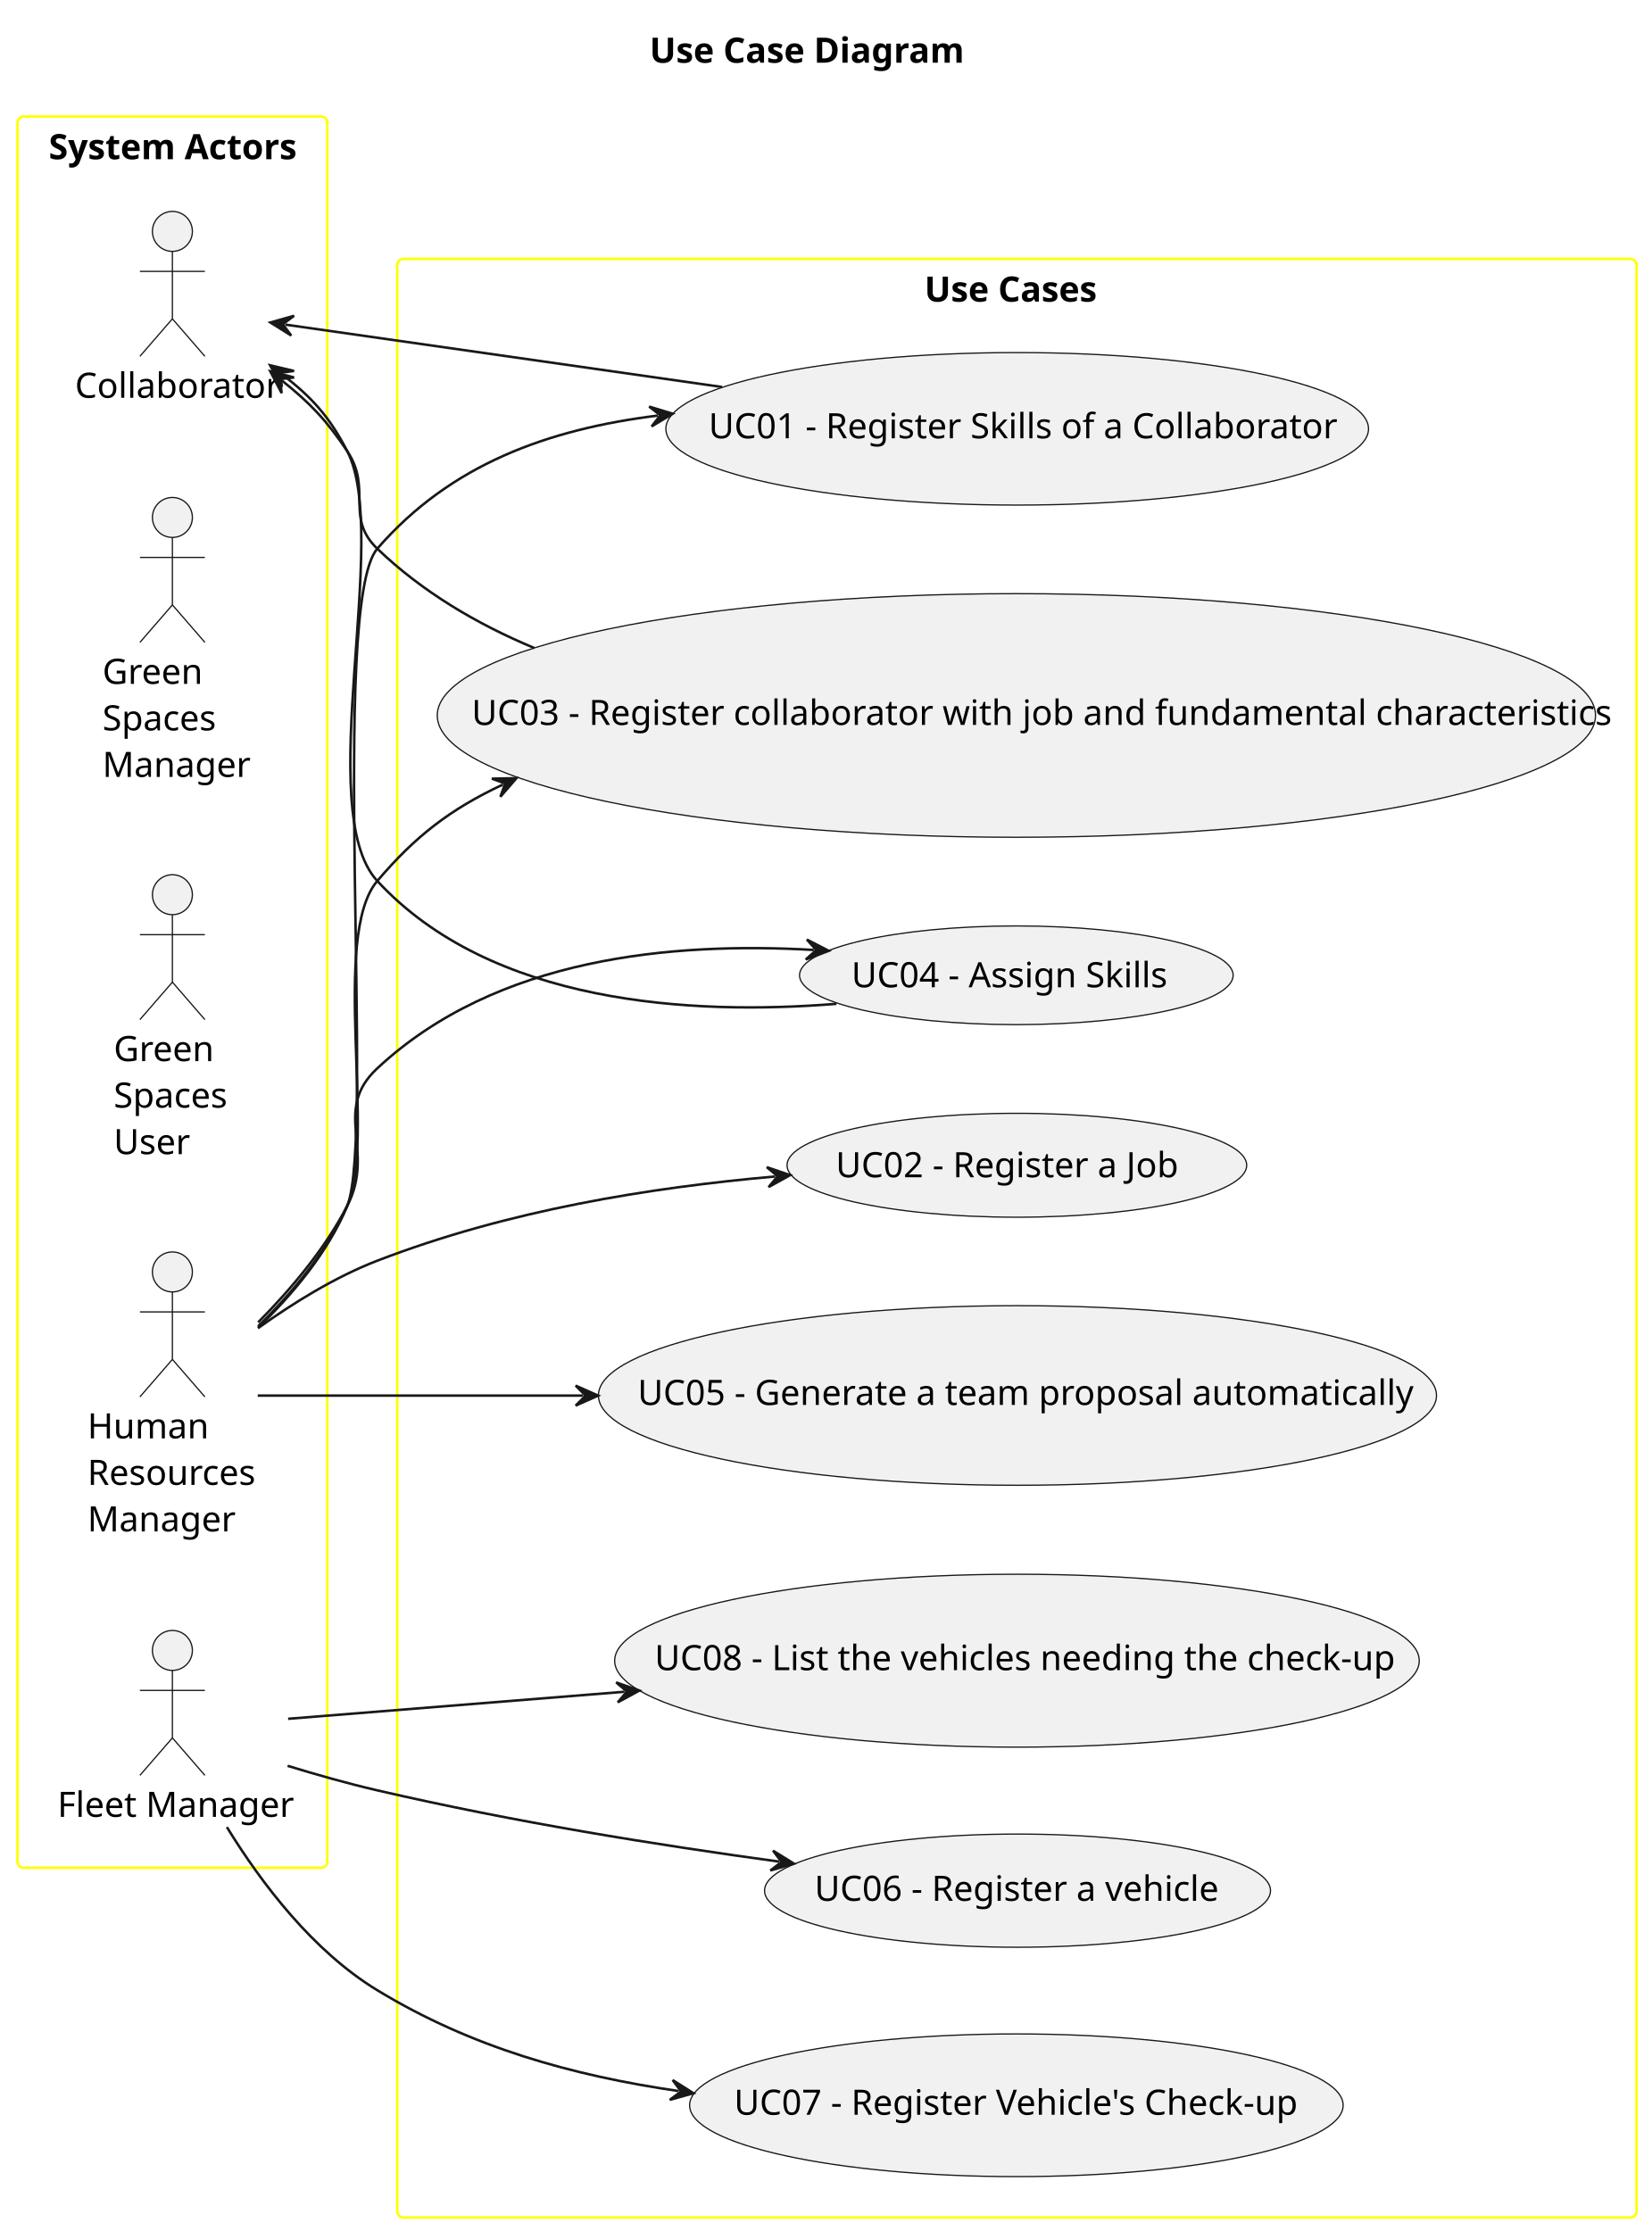
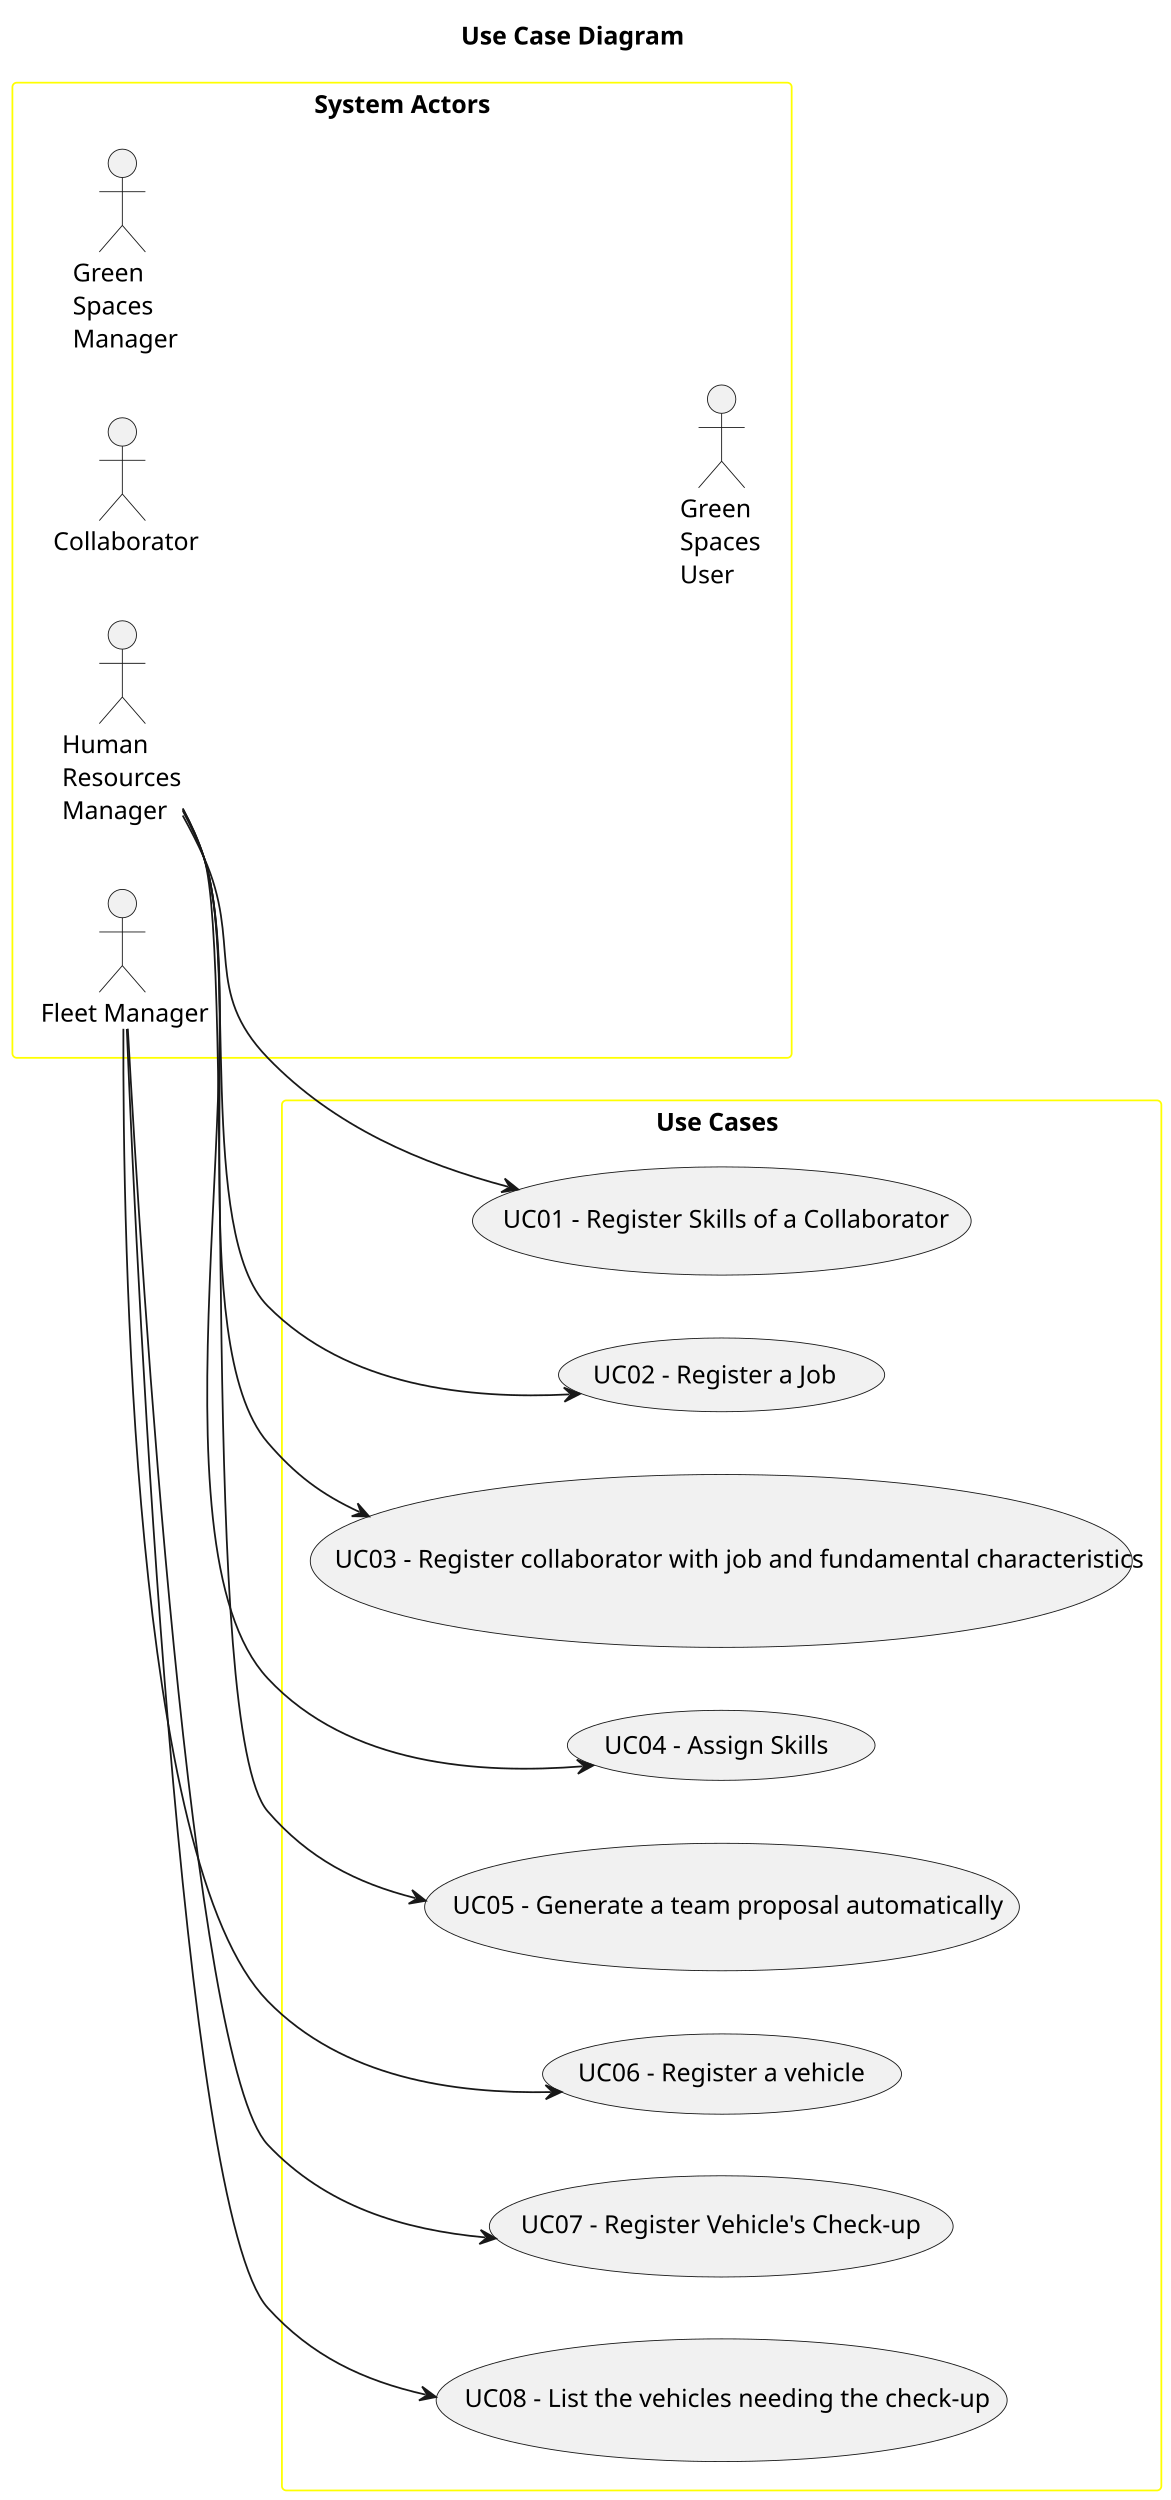
- <svg xmlns="http://www.w3.org/2000/svg" contentStyleType="text/css" height="893px" preserveAspectRatio="none" style="width:661px;height:893px;background:#FFFFFF;" version="1.1" viewBox="0 0 661 893" width="661px" zoomAndPan="magnify">
+ <svg xmlns="http://www.w3.org/2000/svg" contentStyleType="text/css" height="705px" preserveAspectRatio="none" style="width:330px;height:705px;background:#FFFFFF;" version="1.1" viewBox="0 0 330 705" width="330.5px" zoomAndPan="magnify">
  <defs />
  <g>
-     <text fill="#000000" font-family="sans-serif" font-size="14" font-weight="bold" lengthAdjust="spacing" textLength="127" x="260" y="25.107">Use Case Diagram</text>
+     <text fill="#000000" font-family="sans-serif" font-size="7" font-weight="bold" lengthAdjust="spacing" textLength="63.5" x="130" y="12.554">Use Case Diagram</text>
    <g id="cluster_actors">
-       <rect fill="none" height="701" rx="2.5" ry="2.5" style="stroke:#FFFF00;stroke-width:1.0;" width="124" x="7" y="46.621" />
-       <text fill="#000000" font-family="sans-serif" font-size="14" font-weight="bold" lengthAdjust="spacing" textLength="99" x="19.5" y="63.728">System Actors</text>
+       <rect fill="none" height="275" rx="1.25" ry="1.25" style="stroke:#FFFF00;stroke-width:0.5;" width="219.75" x="3.5" y="23.311" />
+       <text fill="#000000" font-family="sans-serif" font-size="7" font-weight="bold" lengthAdjust="spacing" textLength="49.5" x="88.625" y="31.864">System Actors</text>
    </g>
    <g id="cluster_usecases">
-       <rect fill="none" height="784" rx="2.5" ry="2.5" style="stroke:#FFFF00;stroke-width:1.0;" width="496" x="159" y="103.621" />
-       <text fill="#000000" font-family="sans-serif" font-size="14" font-weight="bold" lengthAdjust="spacing" textLength="74" x="370" y="120.728">Use Cases</text>
+       <rect fill="none" height="392" rx="1.25" ry="1.25" style="stroke:#FFFF00;stroke-width:0.5;" width="248" x="79.5" y="310.31" />
+       <text fill="#000000" font-family="sans-serif" font-size="7" font-weight="bold" lengthAdjust="spacing" textLength="37" x="185" y="318.864">Use Cases</text>
    </g>
    <g id="elem_Collaborator">
-       <ellipse cx="69" cy="92.621" fill="#F1F1F1" rx="8" ry="8" style="stroke:#181818;stroke-width:0.5;" />
-       <path d="M69,100.621 L69,127.621 M56,108.621 L82,108.621 M69,127.621 L56,142.621 M69,127.621 L82,142.621 " fill="none" style="stroke:#181818;stroke-width:0.5;" />
-       <text fill="#000000" font-family="sans-serif" font-size="14" lengthAdjust="spacing" textLength="78" x="30" y="159.228">Collaborator</text>
+       <ellipse cx="34.5" cy="121.811" fill="#F1F1F1" rx="4" ry="4" style="stroke:#181818;stroke-width:0.25;" />
+       <path d="M34.5,125.811 L34.5,139.31 M28,129.81 L41,129.81 M34.5,139.31 L28,146.81 M34.5,139.31 L41,146.81 " fill="none" style="stroke:#181818;stroke-width:0.25;" />
+       <text fill="#000000" font-family="sans-serif" font-size="7" lengthAdjust="spacing" textLength="39" x="15" y="155.114">Collaborator</text>
    </g>
    <g id="elem_GSM">
-       <ellipse cx="69" cy="207.121" fill="#F1F1F1" rx="8" ry="8" style="stroke:#181818;stroke-width:0.5;" />
-       <path d="M69,215.121 L69,242.121 M56,223.121 L82,223.121 M69,242.121 L56,257.121 M69,242.121 L82,257.121 " fill="none" style="stroke:#181818;stroke-width:0.5;" />
-       <text fill="#000000" font-family="sans-serif" font-size="14" lengthAdjust="spacing" textLength="40" x="41" y="273.728">Green</text>
-       <text fill="#000000" font-family="sans-serif" font-size="14" lengthAdjust="spacing" textLength="47" x="41" y="292.35">Spaces</text>
-       <text fill="#000000" font-family="sans-serif" font-size="14" lengthAdjust="spacing" textLength="56" x="41" y="310.971">Manager</text>
+       <ellipse cx="34.5" cy="46.06" fill="#F1F1F1" rx="4" ry="4" style="stroke:#181818;stroke-width:0.25;" />
+       <path d="M34.5,50.06 L34.5,63.56 M28,54.06 L41,54.06 M34.5,63.56 L28,71.061 M34.5,63.56 L41,71.061 " fill="none" style="stroke:#181818;stroke-width:0.25;" />
+       <text fill="#000000" font-family="sans-serif" font-size="7" lengthAdjust="spacing" textLength="20" x="20.5" y="79.364">Green</text>
+       <text fill="#000000" font-family="sans-serif" font-size="7" lengthAdjust="spacing" textLength="23.5" x="20.5" y="88.675">Spaces</text>
+       <text fill="#000000" font-family="sans-serif" font-size="7" lengthAdjust="spacing" textLength="28" x="20.5" y="97.985">Manager</text>
    </g>
    <g id="elem_GSU">
-       <ellipse cx="69" cy="358.121" fill="#F1F1F1" rx="8" ry="8" style="stroke:#181818;stroke-width:0.5;" />
-       <path d="M69,366.121 L69,393.121 M56,374.121 L82,374.121 M69,393.121 L56,408.121 M69,393.121 L82,408.121 " fill="none" style="stroke:#181818;stroke-width:0.5;" />
-       <text fill="#000000" font-family="sans-serif" font-size="14" lengthAdjust="spacing" textLength="40" x="45.5" y="424.728">Green</text>
-       <text fill="#000000" font-family="sans-serif" font-size="14" lengthAdjust="spacing" textLength="47" x="45.5" y="443.35">Spaces</text>
-       <text fill="#000000" font-family="sans-serif" font-size="14" lengthAdjust="spacing" textLength="29" x="45.5" y="461.971">User</text>
+       <ellipse cx="203.5" cy="112.561" fill="#F1F1F1" rx="4" ry="4" style="stroke:#181818;stroke-width:0.25;" />
+       <path d="M203.5,116.561 L203.5,130.06 M197,120.561 L210,120.561 M203.5,130.06 L197,137.56 M203.5,130.06 L210,137.56 " fill="none" style="stroke:#181818;stroke-width:0.25;" />
+       <text fill="#000000" font-family="sans-serif" font-size="7" lengthAdjust="spacing" textLength="20" x="191.75" y="145.864">Green</text>
+       <text fill="#000000" font-family="sans-serif" font-size="7" lengthAdjust="spacing" textLength="23.5" x="191.75" y="155.175">Spaces</text>
+       <text fill="#000000" font-family="sans-serif" font-size="7" lengthAdjust="spacing" textLength="14.5" x="191.75" y="164.485">User</text>
    </g>
    <g id="elem_HRM">
-       <ellipse cx="69" cy="509.121" fill="#F1F1F1" rx="8" ry="8" style="stroke:#181818;stroke-width:0.5;" />
-       <path d="M69,517.121 L69,544.121 M56,525.121 L82,525.121 M69,544.121 L56,559.121 M69,544.121 L82,559.121 " fill="none" style="stroke:#181818;stroke-width:0.5;" />
-       <text fill="#000000" font-family="sans-serif" font-size="14" lengthAdjust="spacing" textLength="44" x="35" y="575.729">Human</text>
-       <text fill="#000000" font-family="sans-serif" font-size="14" lengthAdjust="spacing" textLength="68" x="35" y="594.35">Resources</text>
-       <text fill="#000000" font-family="sans-serif" font-size="14" lengthAdjust="spacing" textLength="56" x="35" y="612.971">Manager</text>
+       <ellipse cx="34.5" cy="179.06" fill="#F1F1F1" rx="4" ry="4" style="stroke:#181818;stroke-width:0.25;" />
+       <path d="M34.5,183.06 L34.5,196.56 M28,187.06 L41,187.06 M34.5,196.56 L28,204.06 M34.5,196.56 L41,204.06 " fill="none" style="stroke:#181818;stroke-width:0.25;" />
+       <text fill="#000000" font-family="sans-serif" font-size="7" lengthAdjust="spacing" textLength="22" x="17.5" y="212.364">Human</text>
+       <text fill="#000000" font-family="sans-serif" font-size="7" lengthAdjust="spacing" textLength="34" x="17.5" y="221.675">Resources</text>
+       <text fill="#000000" font-family="sans-serif" font-size="7" lengthAdjust="spacing" textLength="28" x="17.5" y="230.985">Manager</text>
    </g>
    <g id="elem_FM">
-       <ellipse cx="69" cy="660.621" fill="#F1F1F1" rx="8" ry="8" style="stroke:#181818;stroke-width:0.5;" />
-       <path d="M69,668.621 L69,695.621 M56,676.621 L82,676.621 M69,695.621 L56,710.621 M69,695.621 L82,710.621 " fill="none" style="stroke:#181818;stroke-width:0.5;" />
-       <text fill="#000000" font-family="sans-serif" font-size="14" lengthAdjust="spacing" textLength="92" x="23" y="727.229">Fleet Manager</text>
+       <ellipse cx="34.5" cy="254.81" fill="#F1F1F1" rx="4" ry="4" style="stroke:#181818;stroke-width:0.25;" />
+       <path d="M34.5,258.81 L34.5,272.31 M28,262.81 L41,262.81 M34.5,272.31 L28,279.81 M34.5,272.31 L41,279.81 " fill="none" style="stroke:#181818;stroke-width:0.25;" />
+       <text fill="#000000" font-family="sans-serif" font-size="7" lengthAdjust="spacing" textLength="46" x="11.5" y="288.114">Fleet Manager</text>
    </g>
    <g id="elem_UC01">
-       <ellipse cx="407.113" cy="171.644" fill="#F1F1F1" rx="140.613" ry="30.523" style="stroke:#181818;stroke-width:0.5;" />
-       <text fill="#000000" font-family="sans-serif" font-size="14" lengthAdjust="spacing" textLength="247" x="283.613" y="175.441">UC01 - Register Skills of a Collaborator</text>
+       <ellipse cx="203.557" cy="344.322" fill="#F1F1F1" rx="70.307" ry="15.261" style="stroke:#181818;stroke-width:0.25;" />
+       <text fill="#000000" font-family="sans-serif" font-size="7" lengthAdjust="spacing" textLength="123.5" x="141.807" y="346.22">UC01 - Register Skills of a Collaborator</text>
    </g>
    <g id="elem_UC02">
-       <ellipse cx="406.98" cy="466.417" fill="#F1F1F1" rx="91.98" ry="20.796" style="stroke:#181818;stroke-width:0.5;" />
-       <text fill="#000000" font-family="sans-serif" font-size="14" lengthAdjust="spacing" textLength="139" x="334.48" y="471.221">UC02 - Register a Job</text>
+       <ellipse cx="203.49" cy="387.709" fill="#F1F1F1" rx="45.99" ry="10.398" style="stroke:#181818;stroke-width:0.25;" />
+       <text fill="#000000" font-family="sans-serif" font-size="7" lengthAdjust="spacing" textLength="69.5" x="167.24" y="390.11">UC02 - Register a Job</text>
    </g>
    <g id="elem_UC03">
-       <ellipse cx="406.786" cy="286.378" fill="#F1F1F1" rx="231.786" ry="48.757" style="stroke:#181818;stroke-width:0.5;" />
-       <text fill="#000000" font-family="sans-serif" font-size="14" lengthAdjust="spacing" textLength="436" x="188.786" y="290.175">UC03 - Register collaborator with job and fundamental characteristics</text>
+       <ellipse cx="203.393" cy="440.189" fill="#F1F1F1" rx="115.893" ry="24.379" style="stroke:#181818;stroke-width:0.25;" />
+       <text fill="#000000" font-family="sans-serif" font-size="7" lengthAdjust="spacing" textLength="218" x="94.393" y="442.088">UC03 - Register collaborator with job and fundamental characteristics</text>
    </g>
    <g id="elem_UC04">
-       <ellipse cx="406.769" cy="390.375" fill="#F1F1F1" rx="86.769" ry="19.754" style="stroke:#181818;stroke-width:0.5;" />
-       <text fill="#000000" font-family="sans-serif" font-size="14" lengthAdjust="spacing" textLength="126" x="340.769" y="395.179">UC04 - Assign Skills</text>
+       <ellipse cx="203.384" cy="492.187" fill="#F1F1F1" rx="43.384" ry="9.877" style="stroke:#181818;stroke-width:0.25;" />
+       <text fill="#000000" font-family="sans-serif" font-size="7" lengthAdjust="spacing" textLength="63" x="170.384" y="494.589">UC04 - Assign Skills</text>
    </g>
    <g id="elem_UC05">
-       <ellipse cx="407.215" cy="558.564" fill="#F1F1F1" rx="167.715" ry="35.943" style="stroke:#181818;stroke-width:0.5;" />
-       <text fill="#000000" font-family="sans-serif" font-size="14" lengthAdjust="spacing" textLength="300" x="255.215" y="562.361">UC05 - Generate a team proposal automatically</text>
+       <ellipse cx="203.608" cy="537.782" fill="#F1F1F1" rx="83.858" ry="17.971" style="stroke:#181818;stroke-width:0.25;" />
+       <text fill="#000000" font-family="sans-serif" font-size="7" lengthAdjust="spacing" textLength="150" x="127.608" y="539.681">UC05 - Generate a team proposal automatically</text>
    </g>
    <g id="elem_UC06">
-       <ellipse cx="407.244" cy="756.77" fill="#F1F1F1" rx="101.244" ry="22.649" style="stroke:#181818;stroke-width:0.5;" />
-       <text fill="#000000" font-family="sans-serif" font-size="14" lengthAdjust="spacing" textLength="161" x="325.999" y="760.843">UC06 - Register a vehicle</text>
+       <ellipse cx="203.622" cy="584.885" fill="#F1F1F1" rx="50.622" ry="11.324" style="stroke:#181818;stroke-width:0.25;" />
+       <text fill="#000000" font-family="sans-serif" font-size="7" lengthAdjust="spacing" textLength="80.5" x="163" y="586.922">UC06 - Register a vehicle</text>
    </g>
    <g id="elem_UC07">
-       <ellipse cx="406.782" cy="842.677" fill="#F1F1F1" rx="130.782" ry="28.556" style="stroke:#181818;stroke-width:0.5;" />
-       <text fill="#000000" font-family="sans-serif" font-size="14" lengthAdjust="spacing" textLength="226" x="293.782" y="846.474">UC07 - Register Vehicle's Check-up</text>
+       <ellipse cx="203.391" cy="627.839" fill="#F1F1F1" rx="65.391" ry="14.278" style="stroke:#181818;stroke-width:0.25;" />
+       <text fill="#000000" font-family="sans-serif" font-size="7" lengthAdjust="spacing" textLength="113" x="146.891" y="629.737">UC07 - Register Vehicle's Check-up</text>
    </g>
    <g id="elem_UC08">
-       <ellipse cx="407.013" cy="664.724" fill="#F1F1F1" rx="161.013" ry="34.603" style="stroke:#181818;stroke-width:0.5;" />
-       <text fill="#000000" font-family="sans-serif" font-size="14" lengthAdjust="spacing" textLength="290" x="262.013" y="668.521">UC08 - List the vehicles needing the check-up</text>
+       <ellipse cx="203.507" cy="676.862" fill="#F1F1F1" rx="80.507" ry="17.301" style="stroke:#181818;stroke-width:0.25;" />
+       <text fill="#000000" font-family="sans-serif" font-size="7" lengthAdjust="spacing" textLength="145" x="131.007" y="678.76">UC08 - List the vehicles needing the check-up</text>
    </g>
    <g id="link_HRM_UC01">
-       <path d="M103.35,531.401 C116.97,518.221 131.32,501.241 139,482.621 C150.16,455.581 131.82,241.711 151,219.621 C180.32,185.861 219.276,171.811 263.286,166.341 " fill="none" id="HRM-to-UC01" style="stroke:#181818;stroke-width:1.0;" />
-       <polygon fill="#181818" points="269.24,165.601,259.815,162.742,264.278,166.218,260.802,170.681,269.24,165.601" style="stroke:#181818;stroke-width:1.0;" />
-     </g>
-     <g id="link_UC01_Collaborator">
-       <path d="M289.02,154.911 C225.82,145.881 157.93,136.179 114.16,129.929 " fill="none" id="UC01-to-Collaborator" style="stroke:#181818;stroke-width:1.0;" />
-       <polygon fill="#181818" points="108.22,129.081,116.564,134.313,113.17,129.788,117.695,126.394,108.22,129.081" style="stroke:#181818;stroke-width:1.0;" />
+       <path d="M51.525,229.976 C53.68,233.87 55.745,237.891 57.5,241.81 C68.285,265.861 57.22,279.325 75.5,298.31 C94.15,317.675 118.645,328.154 143.27,334.664 " fill="none" id="HRM-to-UC01" style="stroke:#181818;stroke-width:0.5;" />
+       <polygon fill="#181818" points="146.17,335.43,142.331,332.347,143.753,334.792,141.308,336.214,146.17,335.43" style="stroke:#181818;stroke-width:0.5;" />
    </g>
    <g id="link_HRM_UC02">
-       <path d="M103.23,531.651 C117.21,521.631 134.13,511.131 151,504.621 C203.62,484.331 260.243,475.342 310.243,470.902 " fill="none" id="HRM-to-UC02" style="stroke:#181818;stroke-width:1.0;" />
-       <polygon fill="#181818" points="316.22,470.371,306.901,467.183,311.24,470.813,307.609,475.151,316.22,470.371" style="stroke:#181818;stroke-width:1.0;" />
+       <path d="M51.575,228.685 C53.86,232.93 55.95,237.4 57.5,241.81 C66.915,268.601 55.525,348.13 75.5,368.31 C98.025,391.07 132.174,394.64 160.574,393.22 " fill="none" id="HRM-to-UC02" style="stroke:#181818;stroke-width:0.5;" />
+       <polygon fill="#181818" points="163.57,393.07,158.976,391.298,161.073,393.195,159.175,395.293,163.57,393.07" style="stroke:#181818;stroke-width:0.5;" />
    </g>
    <g id="link_HRM_UC03">
-       <path d="M103.3,530.871 C116.75,517.721 130.96,500.891 139,482.621 C150.69,456.071 132.2,374.721 151,352.621 C166.18,334.771 180.077,323.968 201.278,314.028 " fill="none" id="HRM-to-UC03" style="stroke:#181818;stroke-width:1.0;" />
-       <polygon fill="#181818" points="206.71,311.481,196.863,311.68,202.183,313.604,200.259,318.923,206.71,311.481" style="stroke:#181818;stroke-width:1.0;" />
-     </g>
-     <g id="link_UC03_Collaborator">
-       <path d="M213.89,259.401 C190.7,249.721 168.92,236.811 151,219.621 C137.91,207.071 149.08,195.701 139,180.621 C130.88,168.481 124.115,161.306 112.865,152.357 " fill="none" id="UC03-to-Collaborator" style="stroke:#181818;stroke-width:1.0;" />
-       <polygon fill="#181818" points="108.17,148.621,112.723,157.355,112.083,151.734,117.703,151.094,108.17,148.621" style="stroke:#181818;stroke-width:1.0;" />
+       <path d="M51.59,228.435 C53.905,232.745 55.995,237.3 57.5,241.81 C69.16,276.805 51.42,378.87 75.5,406.81 C83.305,415.87 90.511,421.368 101.376,426.383 " fill="none" id="HRM-to-UC03" style="stroke:#181818;stroke-width:0.5;" />
+       <polygon fill="#181818" points="104.1,427.64,100.852,423.939,101.83,426.593,99.176,427.571,104.1,427.64" style="stroke:#181818;stroke-width:0.5;" />
    </g>
    <g id="link_HRM_UC04">
-       <path d="M103.32,529.301 C116.27,516.231 130.1,499.891 139,482.621 C150.46,460.381 132.69,444.671 151,427.621 C198.79,383.101 269.02,376.988 325.7,380.238 " fill="none" id="HRM-to-UC04" style="stroke:#181818;stroke-width:1.0;" />
-       <polygon fill="#181818" points="331.69,380.581,322.934,376.072,326.698,380.295,322.476,384.059,331.69,380.581" style="stroke:#181818;stroke-width:1.0;" />
-     </g>
-     <g id="link_UC04_Collaborator">
-       <path d="M334.78,401.801 C276.56,406.501 196.66,402.001 151,352.621 C124.99,324.491 156.52,214.691 139,180.621 C131.96,166.941 124.821,158.959 112.861,149.839 " fill="none" id="UC04-to-Collaborator" style="stroke:#181818;stroke-width:1.0;" />
-       <polygon fill="#181818" points="108.09,146.201,112.821,154.839,112.066,149.233,117.672,148.478,108.09,146.201" style="stroke:#181818;stroke-width:1.0;" />
+       <path d="M51.6,228.185 C53.945,232.565 56.045,237.206 57.5,241.81 C73.05,291.01 40.32,435.565 75.5,473.31 C98.39,497.865 135.239,500.408 164.304,498.103 " fill="none" id="HRM-to-UC04" style="stroke:#181818;stroke-width:0.5;" />
+       <polygon fill="#181818" points="167.295,497.865,162.651,496.228,164.803,498.063,162.967,500.215,167.295,497.865" style="stroke:#181818;stroke-width:0.5;" />
    </g>
    <g id="link_HRM_UC05">
-       <path d="M103.14,558.621 C135.59,558.621 181.58,558.621 233.39,558.621 " fill="none" id="HRM-to-UC05" style="stroke:#181818;stroke-width:1.0;" />
-       <polygon fill="#181818" points="239.39,558.621,230.39,554.621,234.39,558.621,230.39,562.621,239.39,558.621" style="stroke:#181818;stroke-width:1.0;" />
+       <path d="M51.53,227.965 C53.915,232.405 56.045,237.125 57.5,241.81 C66.375,270.421 55.875,488.18 75.5,510.81 C86.95,524.015 100.197,530.973 117.167,535.278 " fill="none" id="HRM-to-UC05" style="stroke:#181818;stroke-width:0.5;" />
+       <polygon fill="#181818" points="120.075,536.015,116.205,532.97,117.652,535.401,115.221,536.848,120.075,536.015" style="stroke:#181818;stroke-width:0.5;" />
    </g>
    <g id="link_FM_UC06">
-       <path d="M115.1,706.801 C126.71,710.361 139.24,713.901 151,716.621 C205.9,729.331 262.445,738.387 311.825,745.147 " fill="none" id="FM-to-UC06" style="stroke:#181818;stroke-width:1.0;" />
-       <polygon fill="#181818" points="317.77,745.961,309.396,740.777,312.816,745.283,308.311,748.703,317.77,745.961" style="stroke:#181818;stroke-width:1.0;" />
+       <path d="M34.795,290.13 C34.605,349.68 37.365,525.306 75.5,564.311 C96.58,585.87 127.706,590.492 155.345,589.967 " fill="none" id="FM-to-UC06" style="stroke:#181818;stroke-width:0.5;" />
+       <polygon fill="#181818" points="158.345,589.91,153.808,587.996,155.845,589.958,153.884,591.996,158.345,589.91" style="stroke:#181818;stroke-width:0.5;" />
    </g>
    <g id="link_FM_UC07">
-       <path d="M90.8,731.331 C104.78,754.041 125.32,781.021 151,796.621 C188.67,819.521 228.933,830.755 271.613,836.985 " fill="none" id="FM-to-UC07" style="stroke:#181818;stroke-width:1.0;" />
-       <polygon fill="#181818" points="277.55,837.851,269.222,832.593,272.602,837.129,268.067,840.509,277.55,837.851" style="stroke:#181818;stroke-width:1.0;" />
+       <path d="M36.045,290.101 C39.83,358.466 53.77,581.78 75.5,604.811 C91.865,622.15 113.548,628.799 136.843,630.959 " fill="none" id="FM-to-UC07" style="stroke:#181818;stroke-width:0.5;" />
+       <polygon fill="#181818" points="139.83,631.236,135.534,628.829,137.341,631.005,135.165,632.812,139.83,631.236" style="stroke:#181818;stroke-width:0.5;" />
    </g>
    <g id="link_FM_UC08">
-       <path d="M115.31,687.981 C151.68,685.061 198.919,681.262 249.919,677.162 " fill="none" id="FM-to-UC08" style="stroke:#181818;stroke-width:1.0;" />
-       <polygon fill="#181818" points="255.9,676.681,246.608,673.415,250.916,677.082,247.25,681.389,255.9,676.681" style="stroke:#181818;stroke-width:1.0;" />
+       <path d="M35.76,290.171 C38.79,364.57 51.035,623.9 75.5,650.811 C87.81,664.351 102.168,671.266 120.043,675.296 " fill="none" id="FM-to-UC08" style="stroke:#181818;stroke-width:0.5;" />
+       <polygon fill="#181818" points="122.97,675.956,119.02,673.015,120.531,675.406,118.14,676.917,122.97,675.956" style="stroke:#181818;stroke-width:0.5;" />
    </g>
  </g>
</svg>
